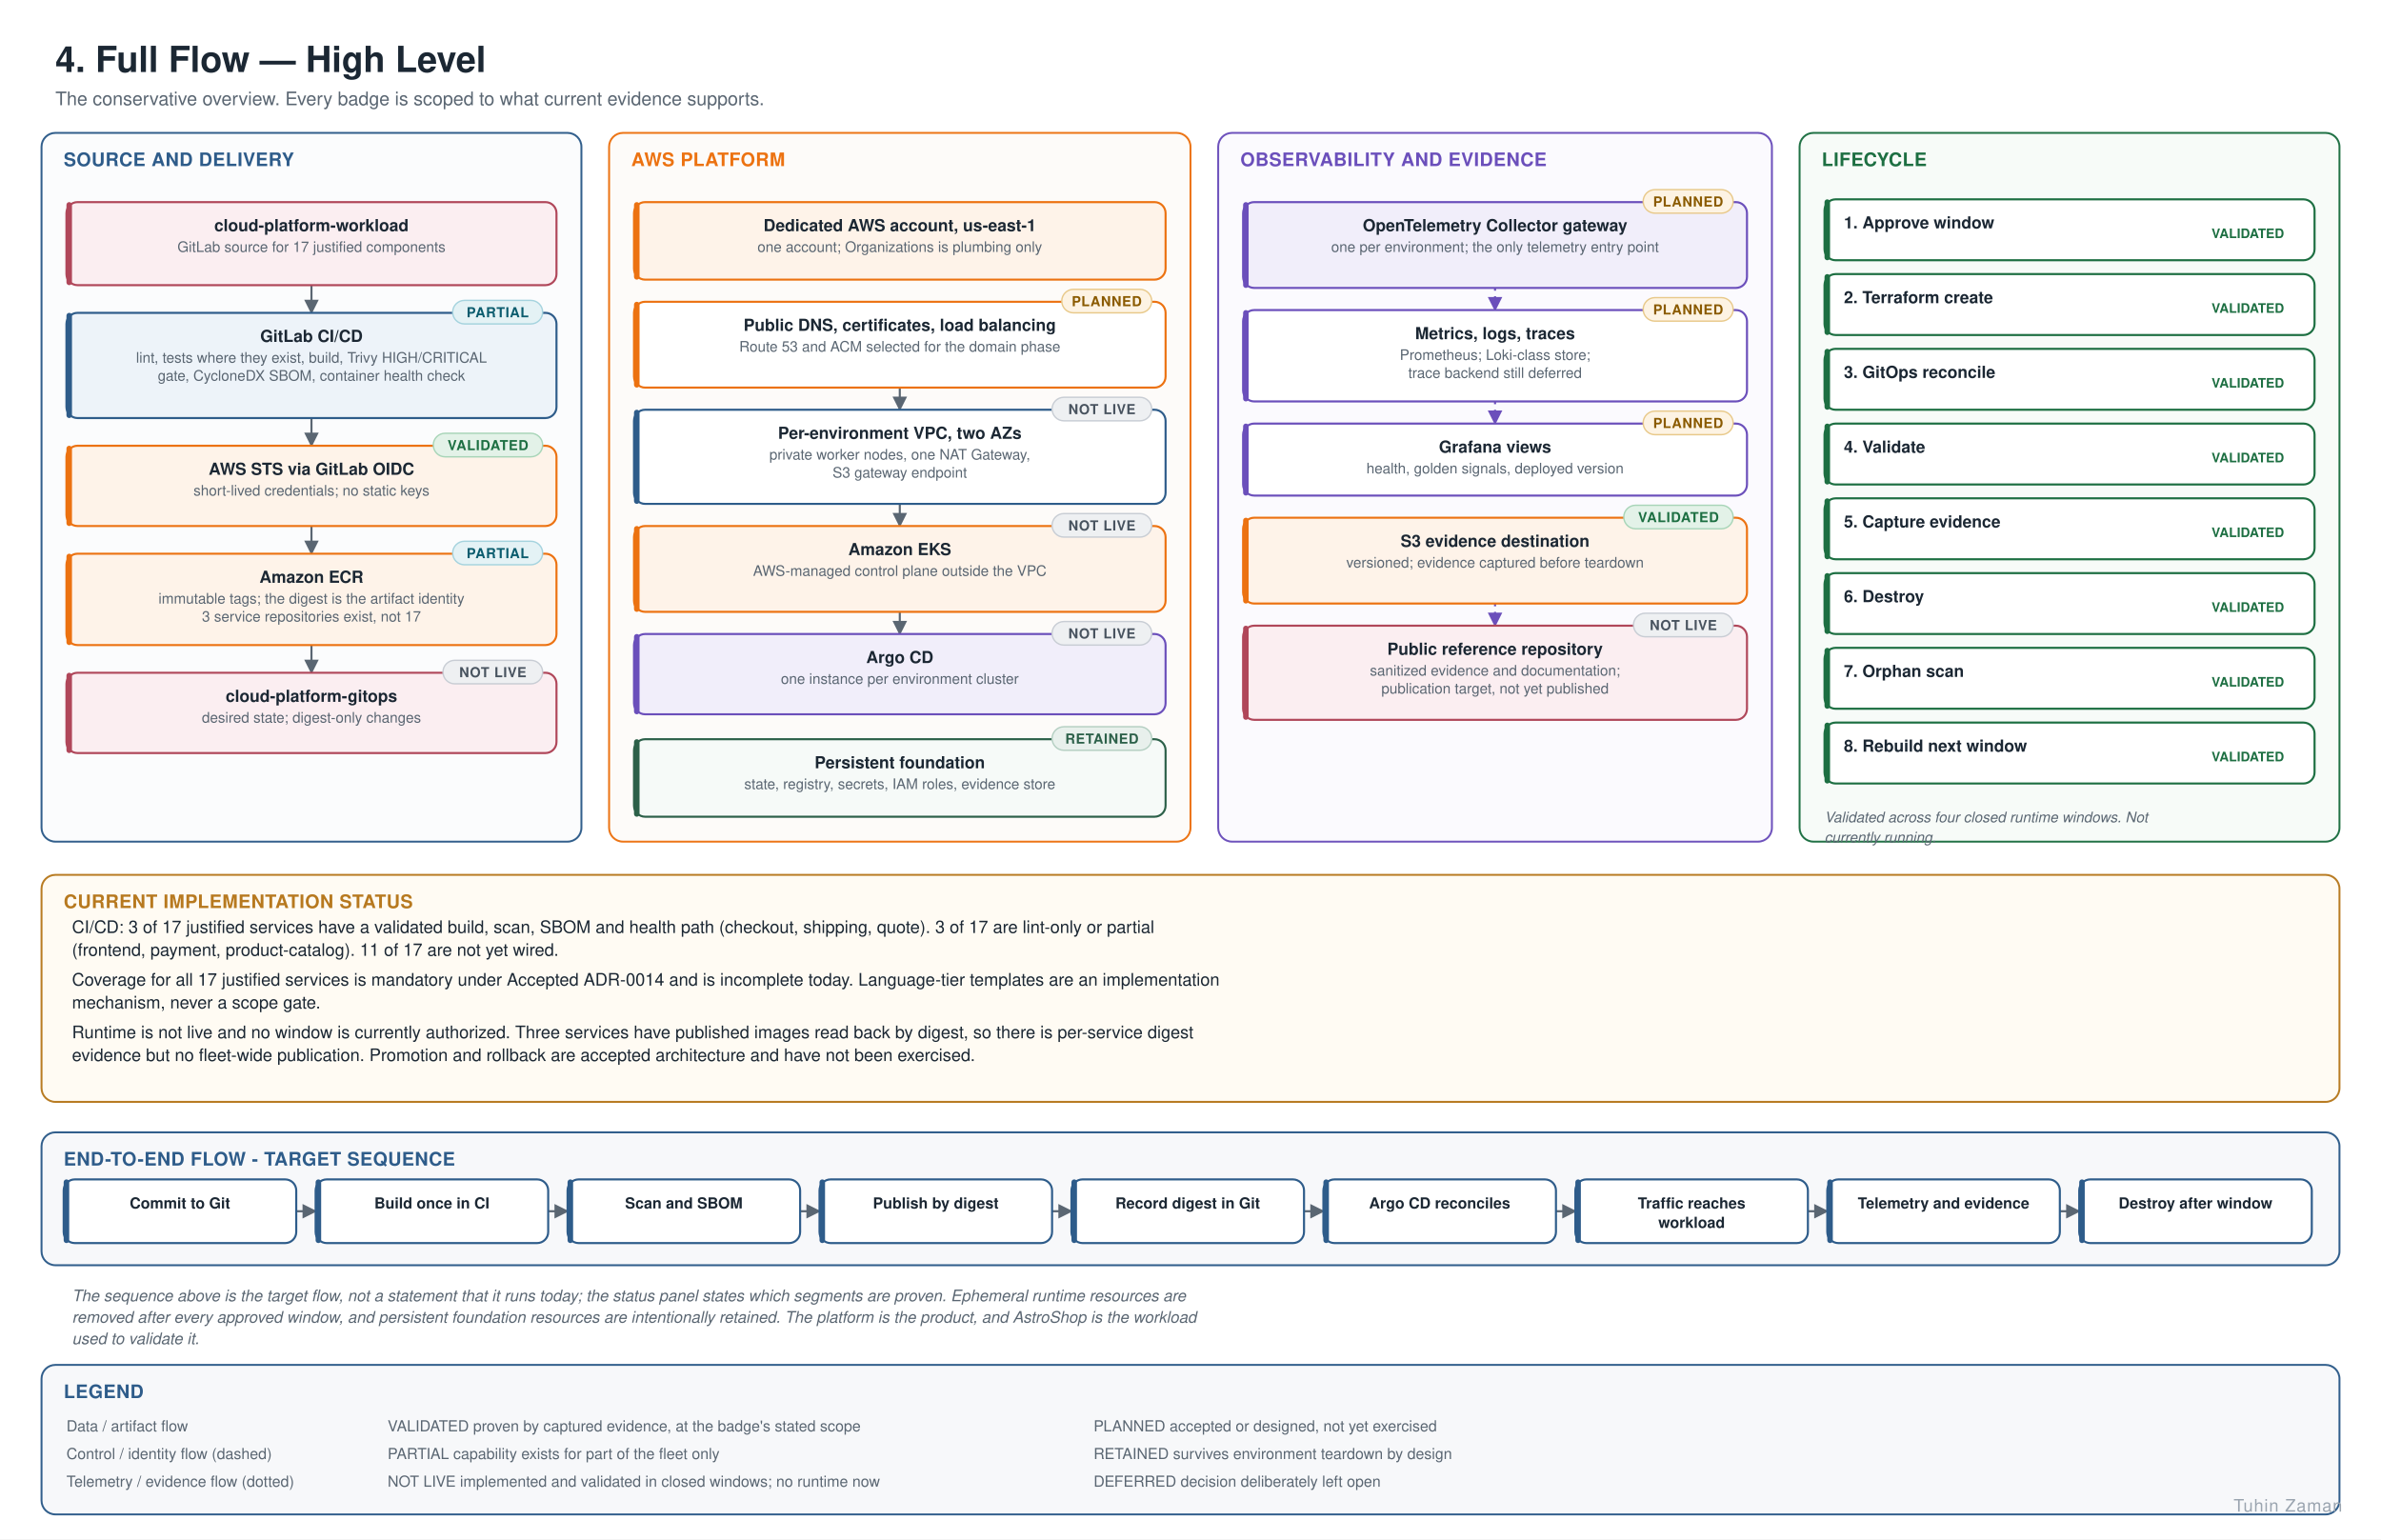
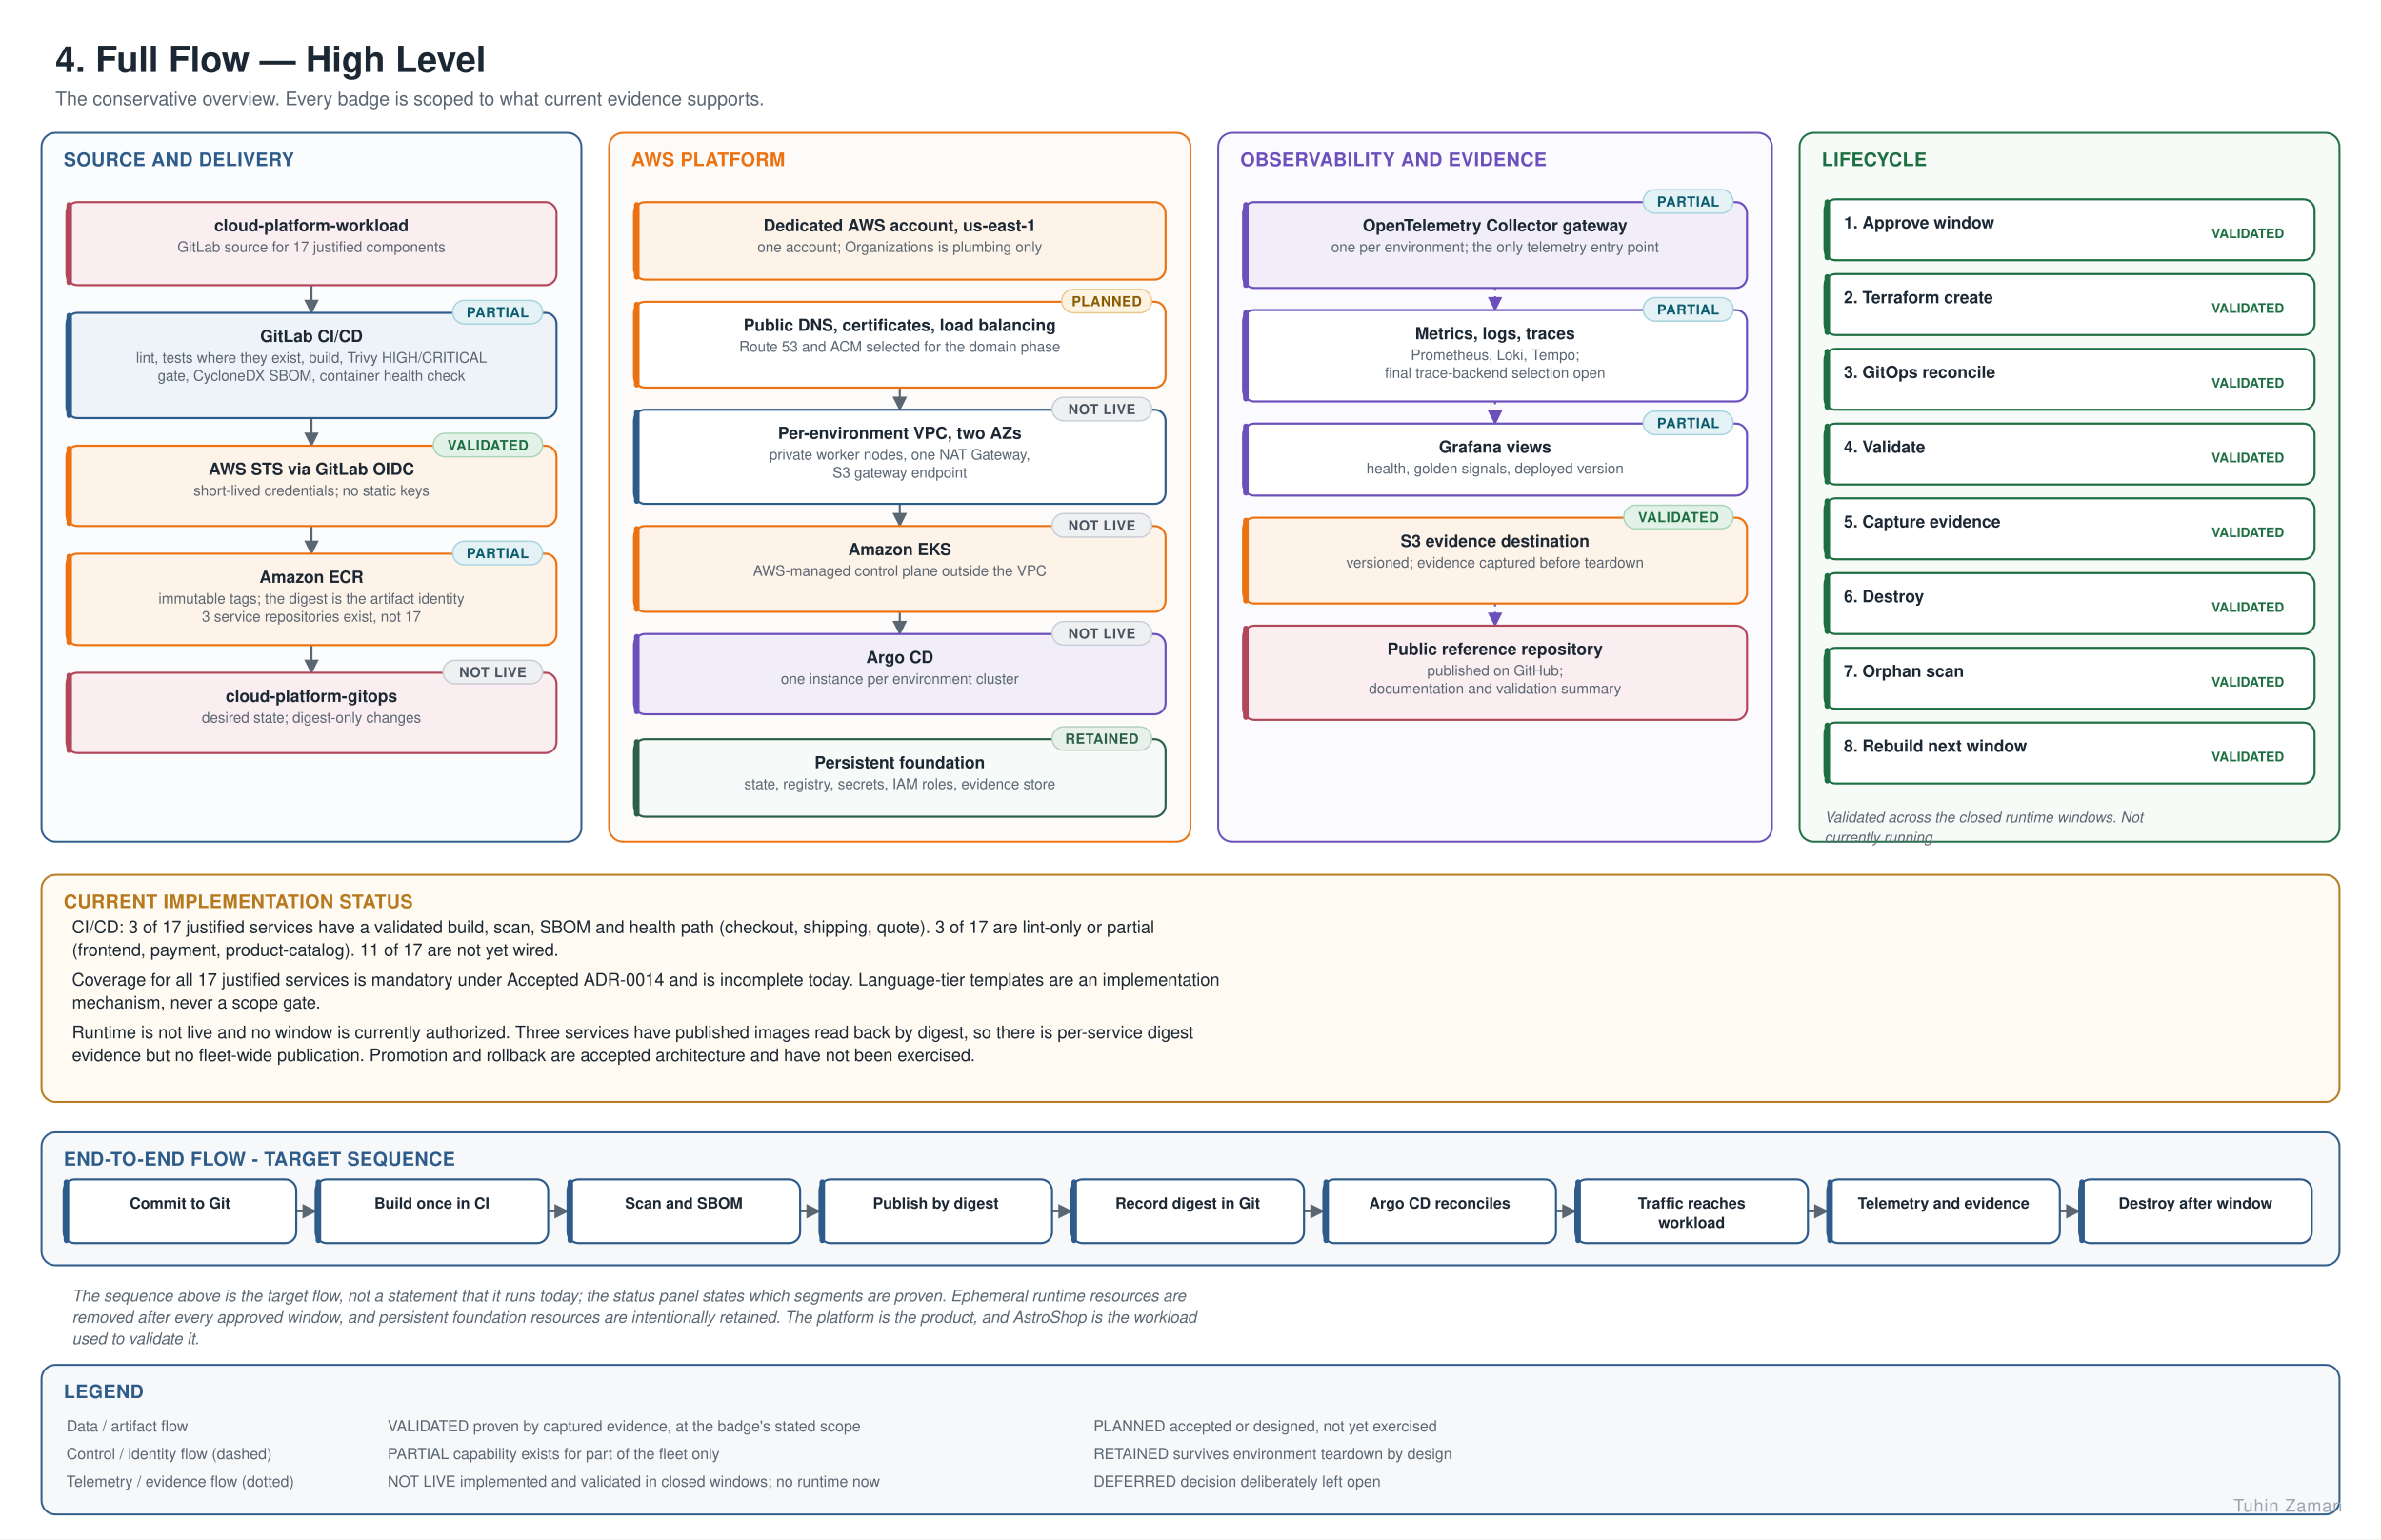
<svg xmlns="http://www.w3.org/2000/svg" width="1720" height="1112" viewBox="0 0 1720 1112" role="img" aria-label="4. Full Flow — High Level">
  <defs>
    <marker id="arw" viewBox="0 0 10 10" refX="9" refY="5" markerWidth="7" markerHeight="7" orient="auto-start-reverse">
      <path d="M 0 0 L 10 5 L 0 10 z" fill="#5A6672" />
    </marker>
    <marker id="arwl" viewBox="0 0 10 10" refX="9" refY="5" markerWidth="7" markerHeight="7" orient="auto-start-reverse">
      <path d="M 0 0 L 10 5 L 0 10 z" fill="#6B4FBB" />
    </marker>
  </defs>
  <rect width="1720" height="1112" fill="#FFFFFF" />
  <text x="40" y="52" font-family="Helvetica Neue, Helvetica, Arial, sans-serif" font-size="26" font-weight="700" fill="#1B2733">4. Full Flow — High Level</text>
  <text x="40" y="76" font-family="Helvetica Neue, Helvetica, Arial, sans-serif" font-size="13.5" fill="#5A6672">The conservative overview. Every badge is scoped to what current evidence supports.</text>
  <rect x="30" y="96" width="390" height="512" rx="10" fill="#FBFCFD" stroke="#2E5C8A" stroke-width="1.4" opacity="0.98" />
  <text x="46" y="120" font-family="Helvetica Neue, Helvetica, Arial, sans-serif" font-size="13.5" font-weight="700" fill="#2E5C8A" letter-spacing="0.3">SOURCE AND DELIVERY</text>
  <rect x="440" y="96" width="420" height="512" rx="10" fill="#FDFBF9" stroke="#EC7211" stroke-width="1.4" opacity="0.98" />
  <text x="456" y="120" font-family="Helvetica Neue, Helvetica, Arial, sans-serif" font-size="13.5" font-weight="700" fill="#EC7211" letter-spacing="0.3">AWS PLATFORM</text>
  <rect x="880" y="96" width="400" height="512" rx="10" fill="#FBFAFE" stroke="#6B4FBB" stroke-width="1.4" opacity="0.98" />
  <text x="896" y="120" font-family="Helvetica Neue, Helvetica, Arial, sans-serif" font-size="13.5" font-weight="700" fill="#6B4FBB" letter-spacing="0.3">OBSERVABILITY AND EVIDENCE</text>
  <rect x="1300" y="96" width="390" height="512" rx="10" fill="#F7FBF8" stroke="#1D6F42" stroke-width="1.4" opacity="0.98" />
  <text x="1316" y="120" font-family="Helvetica Neue, Helvetica, Arial, sans-serif" font-size="13.5" font-weight="700" fill="#1D6F42" letter-spacing="0.3">LIFECYCLE</text>
  <rect x="30" y="632" width="1660" height="164" rx="10" fill="#FFFBF3" stroke="#B7791F" stroke-width="1.4" opacity="0.98" />
  <text x="46" y="656" font-family="Helvetica Neue, Helvetica, Arial, sans-serif" font-size="13.5" font-weight="700" fill="#B7791F" letter-spacing="0.3">CURRENT IMPLEMENTATION STATUS</text>
  <rect x="30" y="818" width="1660" height="96" rx="10" fill="#F7F8FA" stroke="#2E5C8A" stroke-width="1.4" opacity="0.98" />
  <text x="46" y="842" font-family="Helvetica Neue, Helvetica, Arial, sans-serif" font-size="13.5" font-weight="700" fill="#2E5C8A" letter-spacing="0.3">END-TO-END FLOW  -  TARGET SEQUENCE</text>
  <rect x="30" y="986" width="1660" height="108" rx="10" fill="#F7F8FA" stroke="#2E5C8A" stroke-width="1.4" opacity="0.98" />
  <text x="46" y="1010" font-family="Helvetica Neue, Helvetica, Arial, sans-serif" font-size="13.5" font-weight="700" fill="#2E5C8A" letter-spacing="0.3">LEGEND</text>
  <path d="M 225.0 206.0 L 225.0 226.0" fill="none" stroke="#5A6672" stroke-width="1.5" marker-end="url(#arw)" />
  <path d="M 225.0 302.0 L 225.0 322.0" fill="none" stroke="#5A6672" stroke-width="1.5" marker-end="url(#arw)" />
  <path d="M 225.0 380.0 L 225.0 400.0" fill="none" stroke="#5A6672" stroke-width="1.5" marker-end="url(#arw)" />
  <path d="M 225.0 466.0 L 225.0 486.0" fill="none" stroke="#5A6672" stroke-width="1.5" marker-end="url(#arw)" />
  <path d="M 650.0 280.0 L 650.0 296.0" fill="none" stroke="#5A6672" stroke-width="1.5" marker-end="url(#arw)" />
  <path d="M 650.0 364.0 L 650.0 380.0" fill="none" stroke="#5A6672" stroke-width="1.5" marker-end="url(#arw)" />
  <path d="M 650.0 442.0 L 650.0 458.0" fill="none" stroke="#5A6672" stroke-width="1.5" marker-end="url(#arw)" />
  <path d="M 1080.0 208.0 L 1080.0 224.0" fill="none" stroke="#6B4FBB" stroke-width="1.5" stroke-dasharray="2 4" marker-end="url(#arwl)" />
  <path d="M 1080.0 290.0 L 1080.0 306.0" fill="none" stroke="#6B4FBB" stroke-width="1.5" stroke-dasharray="2 4" marker-end="url(#arwl)" />
  <path d="M 1080.0 436.0 L 1080.0 452.0" fill="none" stroke="#6B4FBB" stroke-width="1.5" stroke-dasharray="2 4" marker-end="url(#arwl)" />
  <path d="M 214.0 875.0 L 228.0 875.0" fill="none" stroke="#5A6672" stroke-width="1.5" marker-end="url(#arw)" />
  <path d="M 396.0 875.0 L 410.0 875.0" fill="none" stroke="#5A6672" stroke-width="1.5" marker-end="url(#arw)" />
  <path d="M 578.0 875.0 L 592.0 875.0" fill="none" stroke="#5A6672" stroke-width="1.5" marker-end="url(#arw)" />
  <path d="M 760.0 875.0 L 774.0 875.0" fill="none" stroke="#5A6672" stroke-width="1.5" marker-end="url(#arw)" />
  <path d="M 942.0 875.0 L 956.0 875.0" fill="none" stroke="#5A6672" stroke-width="1.5" marker-end="url(#arw)" />
  <path d="M 1124.0 875.0 L 1138.0 875.0" fill="none" stroke="#5A6672" stroke-width="1.5" marker-end="url(#arw)" />
  <path d="M 1306.0 875.0 L 1320.0 875.0" fill="none" stroke="#5A6672" stroke-width="1.5" marker-end="url(#arw)" />
  <path d="M 1488.0 875.0 L 1502.0 875.0" fill="none" stroke="#5A6672" stroke-width="1.5" marker-end="url(#arw)" />
  <rect x="48" y="146" width="354" height="60" rx="8" fill="#FBEEF1" stroke="#B0475A" stroke-width="1.5" />
  <rect x="48" y="146" width="4" height="60" rx="2" fill="#B0475A" />
  <text x="225.0" y="167" font-family="Helvetica Neue, Helvetica, Arial, sans-serif" font-size="12" font-weight="700" fill="#1B2733" text-anchor="middle">cloud-platform-workload</text>
  <text x="225.0" y="182" font-family="Helvetica Neue, Helvetica, Arial, sans-serif" font-size="10.5" fill="#5A6672" text-anchor="middle">GitLab source for 17 justified components</text>
  <rect x="48" y="226" width="354" height="76" rx="8" fill="#EDF3F9" stroke="#2E5C8A" stroke-width="1.5" />
  <rect x="48" y="226" width="4" height="76" rx="2" fill="#2E5C8A" />
  <text x="225.0" y="247" font-family="Helvetica Neue, Helvetica, Arial, sans-serif" font-size="12" font-weight="700" fill="#1B2733" text-anchor="middle">GitLab CI/CD</text>
  <text x="225.0" y="262" font-family="Helvetica Neue, Helvetica, Arial, sans-serif" font-size="10.5" fill="#5A6672" text-anchor="middle">lint, tests where they exist, build, Trivy HIGH/CRITICAL</text>
  <text x="225.0" y="275" font-family="Helvetica Neue, Helvetica, Arial, sans-serif" font-size="10.5" fill="#5A6672" text-anchor="middle">gate, CycloneDX SBOM, container health check</text>
  <g>
    <rect x="327.0" y="217.0" width="65.0" height="17" rx="8.5" fill="#E4F2F5" stroke="#A5D3DE" stroke-width="1" />
    <text x="359.5" y="229.2" font-family="Helvetica Neue, Helvetica, Arial, sans-serif" font-size="10" font-weight="700" fill="#0B5C6E" text-anchor="middle" letter-spacing="0.4">PARTIAL</text>
  </g>
  <rect x="48" y="322" width="354" height="58" rx="8" fill="#FEF3E9" stroke="#EC7211" stroke-width="1.5" />
  <rect x="48" y="322" width="4" height="58" rx="2" fill="#EC7211" />
  <text x="225.0" y="343" font-family="Helvetica Neue, Helvetica, Arial, sans-serif" font-size="12" font-weight="700" fill="#1B2733" text-anchor="middle">AWS STS via GitLab OIDC</text>
  <text x="225.0" y="358" font-family="Helvetica Neue, Helvetica, Arial, sans-serif" font-size="10.5" fill="#5A6672" text-anchor="middle">short-lived credentials; no static keys</text>
  <g>
    <rect x="313.0" y="313.0" width="79.0" height="17" rx="8.5" fill="#E3F2E8" stroke="#A8D5B8" stroke-width="1" />
    <text x="352.5" y="325.2" font-family="Helvetica Neue, Helvetica, Arial, sans-serif" font-size="10" font-weight="700" fill="#1D6F42" text-anchor="middle" letter-spacing="0.4">VALIDATED</text>
  </g>
  <rect x="48" y="400" width="354" height="66" rx="8" fill="#FEF3E9" stroke="#EC7211" stroke-width="1.5" />
  <rect x="48" y="400" width="4" height="66" rx="2" fill="#EC7211" />
  <text x="225.0" y="421" font-family="Helvetica Neue, Helvetica, Arial, sans-serif" font-size="12" font-weight="700" fill="#1B2733" text-anchor="middle">Amazon ECR</text>
  <text x="225.0" y="436" font-family="Helvetica Neue, Helvetica, Arial, sans-serif" font-size="10.5" fill="#5A6672" text-anchor="middle">immutable tags; the digest is the artifact identity</text>
  <text x="225.0" y="449" font-family="Helvetica Neue, Helvetica, Arial, sans-serif" font-size="10.5" fill="#5A6672" text-anchor="middle">3 service repositories exist, not 17</text>
  <g>
    <rect x="327.0" y="391.0" width="65.0" height="17" rx="8.5" fill="#E4F2F5" stroke="#A5D3DE" stroke-width="1" />
    <text x="359.5" y="403.2" font-family="Helvetica Neue, Helvetica, Arial, sans-serif" font-size="10" font-weight="700" fill="#0B5C6E" text-anchor="middle" letter-spacing="0.4">PARTIAL</text>
  </g>
  <rect x="48" y="486" width="354" height="58" rx="8" fill="#FBEEF1" stroke="#B0475A" stroke-width="1.5" />
  <rect x="48" y="486" width="4" height="58" rx="2" fill="#B0475A" />
  <text x="225.0" y="507" font-family="Helvetica Neue, Helvetica, Arial, sans-serif" font-size="12" font-weight="700" fill="#1B2733" text-anchor="middle">cloud-platform-gitops</text>
  <text x="225.0" y="522" font-family="Helvetica Neue, Helvetica, Arial, sans-serif" font-size="10.5" fill="#5A6672" text-anchor="middle">desired state; digest-only changes</text>
  <g>
    <rect x="320.0" y="477.0" width="72.0" height="17" rx="8.5" fill="#EEF0F2" stroke="#C8CDD4" stroke-width="1" />
    <text x="356.0" y="489.2" font-family="Helvetica Neue, Helvetica, Arial, sans-serif" font-size="10" font-weight="700" fill="#48535F" text-anchor="middle" letter-spacing="0.4">NOT LIVE</text>
  </g>
  <rect x="458" y="146" width="384" height="56" rx="8" fill="#FEF3E9" stroke="#EC7211" stroke-width="1.5" />
  <rect x="458" y="146" width="4" height="56" rx="2" fill="#EC7211" />
  <text x="650.0" y="167" font-family="Helvetica Neue, Helvetica, Arial, sans-serif" font-size="12" font-weight="700" fill="#1B2733" text-anchor="middle">Dedicated AWS account, us-east-1</text>
  <text x="650.0" y="182" font-family="Helvetica Neue, Helvetica, Arial, sans-serif" font-size="10.5" fill="#5A6672" text-anchor="middle">one account; Organizations is plumbing only</text>
  <rect x="458" y="218" width="384" height="62" rx="8" fill="#FFFFFF" stroke="#EC7211" stroke-width="1.5" />
  <rect x="458" y="218" width="4" height="62" rx="2" fill="#EC7211" />
  <text x="650.0" y="239" font-family="Helvetica Neue, Helvetica, Arial, sans-serif" font-size="12" font-weight="700" fill="#1B2733" text-anchor="middle">Public DNS, certificates, load balancing</text>
  <text x="650.0" y="254" font-family="Helvetica Neue, Helvetica, Arial, sans-serif" font-size="10.5" fill="#5A6672" text-anchor="middle">Route 53 and ACM selected for the domain phase</text>
  <g>
    <rect x="767.0" y="209.0" width="65.0" height="17" rx="8.5" fill="#FDF3E3" stroke="#E8C98A" stroke-width="1" />
    <text x="799.5" y="221.2" font-family="Helvetica Neue, Helvetica, Arial, sans-serif" font-size="10" font-weight="700" fill="#8A5A00" text-anchor="middle" letter-spacing="0.4">PLANNED</text>
  </g>
  <rect x="458" y="296" width="384" height="68" rx="8" fill="#FFFFFF" stroke="#2E5C8A" stroke-width="1.5" />
  <rect x="458" y="296" width="4" height="68" rx="2" fill="#2E5C8A" />
  <text x="650.0" y="317" font-family="Helvetica Neue, Helvetica, Arial, sans-serif" font-size="12" font-weight="700" fill="#1B2733" text-anchor="middle">Per-environment VPC, two AZs</text>
  <text x="650.0" y="332" font-family="Helvetica Neue, Helvetica, Arial, sans-serif" font-size="10.5" fill="#5A6672" text-anchor="middle">private worker nodes, one NAT Gateway,</text>
  <text x="650.0" y="345" font-family="Helvetica Neue, Helvetica, Arial, sans-serif" font-size="10.5" fill="#5A6672" text-anchor="middle">S3 gateway endpoint</text>
  <g>
    <rect x="760.0" y="287.0" width="72.0" height="17" rx="8.5" fill="#EEF0F2" stroke="#C8CDD4" stroke-width="1" />
    <text x="796.0" y="299.2" font-family="Helvetica Neue, Helvetica, Arial, sans-serif" font-size="10" font-weight="700" fill="#48535F" text-anchor="middle" letter-spacing="0.4">NOT LIVE</text>
  </g>
  <rect x="458" y="380" width="384" height="62" rx="8" fill="#FEF3E9" stroke="#EC7211" stroke-width="1.5" />
  <rect x="458" y="380" width="4" height="62" rx="2" fill="#EC7211" />
  <text x="650.0" y="401" font-family="Helvetica Neue, Helvetica, Arial, sans-serif" font-size="12" font-weight="700" fill="#1B2733" text-anchor="middle">Amazon EKS</text>
  <text x="650.0" y="416" font-family="Helvetica Neue, Helvetica, Arial, sans-serif" font-size="10.5" fill="#5A6672" text-anchor="middle">AWS-managed control plane outside the VPC</text>
  <g>
    <rect x="760.0" y="371.0" width="72.0" height="17" rx="8.5" fill="#EEF0F2" stroke="#C8CDD4" stroke-width="1" />
    <text x="796.0" y="383.2" font-family="Helvetica Neue, Helvetica, Arial, sans-serif" font-size="10" font-weight="700" fill="#48535F" text-anchor="middle" letter-spacing="0.4">NOT LIVE</text>
  </g>
  <rect x="458" y="458" width="384" height="58" rx="8" fill="#F1EEFA" stroke="#6B4FBB" stroke-width="1.5" />
  <rect x="458" y="458" width="4" height="58" rx="2" fill="#6B4FBB" />
  <text x="650.0" y="479" font-family="Helvetica Neue, Helvetica, Arial, sans-serif" font-size="12" font-weight="700" fill="#1B2733" text-anchor="middle">Argo CD</text>
  <text x="650.0" y="494" font-family="Helvetica Neue, Helvetica, Arial, sans-serif" font-size="10.5" fill="#5A6672" text-anchor="middle">one instance per environment cluster</text>
  <g>
    <rect x="760.0" y="449.0" width="72.0" height="17" rx="8.5" fill="#EEF0F2" stroke="#C8CDD4" stroke-width="1" />
    <text x="796.0" y="461.2" font-family="Helvetica Neue, Helvetica, Arial, sans-serif" font-size="10" font-weight="700" fill="#48535F" text-anchor="middle" letter-spacing="0.4">NOT LIVE</text>
  </g>
  <rect x="458" y="534" width="384" height="56" rx="8" fill="#F6FAF8" stroke="#2C6049" stroke-width="1.5" />
  <rect x="458" y="534" width="4" height="56" rx="2" fill="#2C6049" />
  <text x="650.0" y="555" font-family="Helvetica Neue, Helvetica, Arial, sans-serif" font-size="12" font-weight="700" fill="#1B2733" text-anchor="middle">Persistent foundation</text>
  <text x="650.0" y="570" font-family="Helvetica Neue, Helvetica, Arial, sans-serif" font-size="10.5" fill="#5A6672" text-anchor="middle">state, registry, secrets, IAM roles, evidence store</text>
  <g>
    <rect x="760.0" y="525.0" width="72.0" height="17" rx="8.5" fill="#E8F0EC" stroke="#B4CFC2" stroke-width="1" />
    <text x="796.0" y="537.2" font-family="Helvetica Neue, Helvetica, Arial, sans-serif" font-size="10" font-weight="700" fill="#2C6049" text-anchor="middle" letter-spacing="0.4">RETAINED</text>
  </g>
  <rect x="898" y="146" width="364" height="62" rx="8" fill="#F1EEFA" stroke="#6B4FBB" stroke-width="1.5" />
  <rect x="898" y="146" width="4" height="62" rx="2" fill="#6B4FBB" />
  <text x="1080.0" y="167" font-family="Helvetica Neue, Helvetica, Arial, sans-serif" font-size="12" font-weight="700" fill="#1B2733" text-anchor="middle">OpenTelemetry Collector gateway</text>
  <text x="1080.0" y="182" font-family="Helvetica Neue, Helvetica, Arial, sans-serif" font-size="10.5" fill="#5A6672" text-anchor="middle">one per environment; the only telemetry entry point</text>
  <g>
-     <rect x="1187.0" y="137.0" width="65.0" height="17" rx="8.5" fill="#FDF3E3" stroke="#E8C98A" stroke-width="1" />
-     <text x="1219.5" y="149.2" font-family="Helvetica Neue, Helvetica, Arial, sans-serif" font-size="10" font-weight="700" fill="#8A5A00" text-anchor="middle" letter-spacing="0.4">PLANNED</text>
+     <rect x="1187.0" y="137.0" width="65.0" height="17" rx="8.5" fill="#E4F2F5" stroke="#A5D3DE" stroke-width="1" />
+     <text x="1219.5" y="149.2" font-family="Helvetica Neue, Helvetica, Arial, sans-serif" font-size="10" font-weight="700" fill="#0B5C6E" text-anchor="middle" letter-spacing="0.4">PARTIAL</text>
  </g>
  <rect x="898" y="224" width="364" height="66" rx="8" fill="#FFFFFF" stroke="#6B4FBB" stroke-width="1.5" />
  <rect x="898" y="224" width="4" height="66" rx="2" fill="#6B4FBB" />
  <text x="1080.0" y="245" font-family="Helvetica Neue, Helvetica, Arial, sans-serif" font-size="12" font-weight="700" fill="#1B2733" text-anchor="middle">Metrics, logs, traces</text>
-   <text x="1080.0" y="260" font-family="Helvetica Neue, Helvetica, Arial, sans-serif" font-size="10.5" fill="#5A6672" text-anchor="middle">Prometheus; Loki-class store;</text>
-   <text x="1080.0" y="273" font-family="Helvetica Neue, Helvetica, Arial, sans-serif" font-size="10.5" fill="#5A6672" text-anchor="middle">trace backend still deferred</text>
-   <g>
-     <rect x="1187.0" y="215.0" width="65.0" height="17" rx="8.5" fill="#FDF3E3" stroke="#E8C98A" stroke-width="1" />
-     <text x="1219.5" y="227.2" font-family="Helvetica Neue, Helvetica, Arial, sans-serif" font-size="10" font-weight="700" fill="#8A5A00" text-anchor="middle" letter-spacing="0.4">PLANNED</text>
+   <text x="1080.0" y="260" font-family="Helvetica Neue, Helvetica, Arial, sans-serif" font-size="10.5" fill="#5A6672" text-anchor="middle">Prometheus, Loki, Tempo;</text>
+   <text x="1080.0" y="273" font-family="Helvetica Neue, Helvetica, Arial, sans-serif" font-size="10.5" fill="#5A6672" text-anchor="middle">final trace-backend selection open</text>
+   <g>
+     <rect x="1187.0" y="215.0" width="65.0" height="17" rx="8.5" fill="#E4F2F5" stroke="#A5D3DE" stroke-width="1" />
+     <text x="1219.5" y="227.2" font-family="Helvetica Neue, Helvetica, Arial, sans-serif" font-size="10" font-weight="700" fill="#0B5C6E" text-anchor="middle" letter-spacing="0.4">PARTIAL</text>
  </g>
  <rect x="898" y="306" width="364" height="52" rx="8" fill="#FFFFFF" stroke="#6B4FBB" stroke-width="1.5" />
  <rect x="898" y="306" width="4" height="52" rx="2" fill="#6B4FBB" />
  <text x="1080.0" y="327" font-family="Helvetica Neue, Helvetica, Arial, sans-serif" font-size="12" font-weight="700" fill="#1B2733" text-anchor="middle">Grafana views</text>
  <text x="1080.0" y="342" font-family="Helvetica Neue, Helvetica, Arial, sans-serif" font-size="10.5" fill="#5A6672" text-anchor="middle">health, golden signals, deployed version</text>
  <g>
-     <rect x="1187.0" y="297.0" width="65.0" height="17" rx="8.5" fill="#FDF3E3" stroke="#E8C98A" stroke-width="1" />
-     <text x="1219.5" y="309.2" font-family="Helvetica Neue, Helvetica, Arial, sans-serif" font-size="10" font-weight="700" fill="#8A5A00" text-anchor="middle" letter-spacing="0.4">PLANNED</text>
+     <rect x="1187.0" y="297.0" width="65.0" height="17" rx="8.5" fill="#E4F2F5" stroke="#A5D3DE" stroke-width="1" />
+     <text x="1219.5" y="309.2" font-family="Helvetica Neue, Helvetica, Arial, sans-serif" font-size="10" font-weight="700" fill="#0B5C6E" text-anchor="middle" letter-spacing="0.4">PARTIAL</text>
  </g>
  <rect x="898" y="374" width="364" height="62" rx="8" fill="#FEF3E9" stroke="#EC7211" stroke-width="1.5" />
  <rect x="898" y="374" width="4" height="62" rx="2" fill="#EC7211" />
  <text x="1080.0" y="395" font-family="Helvetica Neue, Helvetica, Arial, sans-serif" font-size="12" font-weight="700" fill="#1B2733" text-anchor="middle">S3 evidence destination</text>
  <text x="1080.0" y="410" font-family="Helvetica Neue, Helvetica, Arial, sans-serif" font-size="10.5" fill="#5A6672" text-anchor="middle">versioned; evidence captured before teardown</text>
  <g>
    <rect x="1173.0" y="365.0" width="79.0" height="17" rx="8.5" fill="#E3F2E8" stroke="#A8D5B8" stroke-width="1" />
    <text x="1212.5" y="377.2" font-family="Helvetica Neue, Helvetica, Arial, sans-serif" font-size="10" font-weight="700" fill="#1D6F42" text-anchor="middle" letter-spacing="0.4">VALIDATED</text>
  </g>
  <rect x="898" y="452" width="364" height="68" rx="8" fill="#FBEEF1" stroke="#B0475A" stroke-width="1.5" />
  <rect x="898" y="452" width="4" height="68" rx="2" fill="#B0475A" />
  <text x="1080.0" y="473" font-family="Helvetica Neue, Helvetica, Arial, sans-serif" font-size="12" font-weight="700" fill="#1B2733" text-anchor="middle">Public reference repository</text>
-   <text x="1080.0" y="488" font-family="Helvetica Neue, Helvetica, Arial, sans-serif" font-size="10.5" fill="#5A6672" text-anchor="middle">sanitized evidence and documentation;</text>
-   <text x="1080.0" y="501" font-family="Helvetica Neue, Helvetica, Arial, sans-serif" font-size="10.5" fill="#5A6672" text-anchor="middle">publication target, not yet published</text>
-   <g>
-     <rect x="1180.0" y="443.0" width="72.0" height="17" rx="8.5" fill="#EEF0F2" stroke="#C8CDD4" stroke-width="1" />
-     <text x="1216.0" y="455.2" font-family="Helvetica Neue, Helvetica, Arial, sans-serif" font-size="10" font-weight="700" fill="#48535F" text-anchor="middle" letter-spacing="0.4">NOT LIVE</text>
-   </g>
+   <text x="1080.0" y="488" font-family="Helvetica Neue, Helvetica, Arial, sans-serif" font-size="10.5" fill="#5A6672" text-anchor="middle">published on GitHub;</text>
+   <text x="1080.0" y="501" font-family="Helvetica Neue, Helvetica, Arial, sans-serif" font-size="10.5" fill="#5A6672" text-anchor="middle">documentation and validation summary</text>
  <rect x="1318" y="144" width="354" height="44" rx="8" fill="#FFFFFF" stroke="#1D6F42" stroke-width="1.5" />
  <rect x="1318" y="144" width="4" height="44" rx="2" fill="#1D6F42" />
  <text x="1332.0" y="165" font-family="Helvetica Neue, Helvetica, Arial, sans-serif" font-size="12" font-weight="700" fill="#1B2733" text-anchor="start">1. Approve window</text>
  <rect x="1318" y="198" width="354" height="44" rx="8" fill="#FFFFFF" stroke="#1D6F42" stroke-width="1.5" />
  <rect x="1318" y="198" width="4" height="44" rx="2" fill="#1D6F42" />
  <text x="1332.0" y="219" font-family="Helvetica Neue, Helvetica, Arial, sans-serif" font-size="12" font-weight="700" fill="#1B2733" text-anchor="start">2. Terraform create</text>
  <rect x="1318" y="252" width="354" height="44" rx="8" fill="#FFFFFF" stroke="#1D6F42" stroke-width="1.5" />
  <rect x="1318" y="252" width="4" height="44" rx="2" fill="#1D6F42" />
  <text x="1332.0" y="273" font-family="Helvetica Neue, Helvetica, Arial, sans-serif" font-size="12" font-weight="700" fill="#1B2733" text-anchor="start">3. GitOps reconcile</text>
  <rect x="1318" y="306" width="354" height="44" rx="8" fill="#FFFFFF" stroke="#1D6F42" stroke-width="1.5" />
  <rect x="1318" y="306" width="4" height="44" rx="2" fill="#1D6F42" />
  <text x="1332.0" y="327" font-family="Helvetica Neue, Helvetica, Arial, sans-serif" font-size="12" font-weight="700" fill="#1B2733" text-anchor="start">4. Validate</text>
  <rect x="1318" y="360" width="354" height="44" rx="8" fill="#FFFFFF" stroke="#1D6F42" stroke-width="1.5" />
  <rect x="1318" y="360" width="4" height="44" rx="2" fill="#1D6F42" />
  <text x="1332.0" y="381" font-family="Helvetica Neue, Helvetica, Arial, sans-serif" font-size="12" font-weight="700" fill="#1B2733" text-anchor="start">5. Capture evidence</text>
  <rect x="1318" y="414" width="354" height="44" rx="8" fill="#FFFFFF" stroke="#1D6F42" stroke-width="1.5" />
  <rect x="1318" y="414" width="4" height="44" rx="2" fill="#1D6F42" />
  <text x="1332.0" y="435" font-family="Helvetica Neue, Helvetica, Arial, sans-serif" font-size="12" font-weight="700" fill="#1B2733" text-anchor="start">6. Destroy</text>
  <rect x="1318" y="468" width="354" height="44" rx="8" fill="#FFFFFF" stroke="#1D6F42" stroke-width="1.5" />
  <rect x="1318" y="468" width="4" height="44" rx="2" fill="#1D6F42" />
  <text x="1332.0" y="489" font-family="Helvetica Neue, Helvetica, Arial, sans-serif" font-size="12" font-weight="700" fill="#1B2733" text-anchor="start">7. Orphan scan</text>
  <rect x="1318" y="522" width="354" height="44" rx="8" fill="#FFFFFF" stroke="#1D6F42" stroke-width="1.5" />
  <rect x="1318" y="522" width="4" height="44" rx="2" fill="#1D6F42" />
  <text x="1332.0" y="543" font-family="Helvetica Neue, Helvetica, Arial, sans-serif" font-size="12" font-weight="700" fill="#1B2733" text-anchor="start">8. Rebuild next window</text>
  <rect x="46" y="852" width="168" height="46" rx="8" fill="#FFFFFF" stroke="#2E5C8A" stroke-width="1.5" />
  <rect x="46" y="852" width="4" height="46" rx="2" fill="#2E5C8A" />
  <text x="130.0" y="873" font-family="Helvetica Neue, Helvetica, Arial, sans-serif" font-size="11" font-weight="700" fill="#1B2733" text-anchor="middle">Commit to Git</text>
  <rect x="228" y="852" width="168" height="46" rx="8" fill="#FFFFFF" stroke="#2E5C8A" stroke-width="1.5" />
  <rect x="228" y="852" width="4" height="46" rx="2" fill="#2E5C8A" />
  <text x="312.0" y="873" font-family="Helvetica Neue, Helvetica, Arial, sans-serif" font-size="11" font-weight="700" fill="#1B2733" text-anchor="middle">Build once in CI</text>
  <rect x="410" y="852" width="168" height="46" rx="8" fill="#FFFFFF" stroke="#2E5C8A" stroke-width="1.5" />
  <rect x="410" y="852" width="4" height="46" rx="2" fill="#2E5C8A" />
  <text x="494.0" y="873" font-family="Helvetica Neue, Helvetica, Arial, sans-serif" font-size="11" font-weight="700" fill="#1B2733" text-anchor="middle">Scan and SBOM</text>
  <rect x="592" y="852" width="168" height="46" rx="8" fill="#FFFFFF" stroke="#2E5C8A" stroke-width="1.5" />
  <rect x="592" y="852" width="4" height="46" rx="2" fill="#2E5C8A" />
  <text x="676.0" y="873" font-family="Helvetica Neue, Helvetica, Arial, sans-serif" font-size="11" font-weight="700" fill="#1B2733" text-anchor="middle">Publish by digest</text>
  <rect x="774" y="852" width="168" height="46" rx="8" fill="#FFFFFF" stroke="#2E5C8A" stroke-width="1.5" />
  <rect x="774" y="852" width="4" height="46" rx="2" fill="#2E5C8A" />
  <text x="858.0" y="873" font-family="Helvetica Neue, Helvetica, Arial, sans-serif" font-size="11" font-weight="700" fill="#1B2733" text-anchor="middle">Record digest in Git</text>
  <rect x="956" y="852" width="168" height="46" rx="8" fill="#FFFFFF" stroke="#2E5C8A" stroke-width="1.5" />
  <rect x="956" y="852" width="4" height="46" rx="2" fill="#2E5C8A" />
  <text x="1040.0" y="873" font-family="Helvetica Neue, Helvetica, Arial, sans-serif" font-size="11" font-weight="700" fill="#1B2733" text-anchor="middle">Argo CD reconciles</text>
  <rect x="1138" y="852" width="168" height="46" rx="8" fill="#FFFFFF" stroke="#2E5C8A" stroke-width="1.5" />
  <rect x="1138" y="852" width="4" height="46" rx="2" fill="#2E5C8A" />
  <text x="1222.0" y="873" font-family="Helvetica Neue, Helvetica, Arial, sans-serif" font-size="11" font-weight="700" fill="#1B2733" text-anchor="middle">Traffic reaches</text>
  <text x="1222.0" y="887" font-family="Helvetica Neue, Helvetica, Arial, sans-serif" font-size="11" font-weight="700" fill="#1B2733" text-anchor="middle">workload</text>
  <rect x="1320" y="852" width="168" height="46" rx="8" fill="#FFFFFF" stroke="#2E5C8A" stroke-width="1.5" />
  <rect x="1320" y="852" width="4" height="46" rx="2" fill="#2E5C8A" />
  <text x="1404.0" y="873" font-family="Helvetica Neue, Helvetica, Arial, sans-serif" font-size="11" font-weight="700" fill="#1B2733" text-anchor="middle">Telemetry and evidence</text>
  <rect x="1502" y="852" width="168" height="46" rx="8" fill="#FFFFFF" stroke="#2E5C8A" stroke-width="1.5" />
  <rect x="1502" y="852" width="4" height="46" rx="2" fill="#2E5C8A" />
  <text x="1586.0" y="873" font-family="Helvetica Neue, Helvetica, Arial, sans-serif" font-size="11" font-weight="700" fill="#1B2733" text-anchor="middle">Destroy after window</text>
  <text x="1650" y="172" font-family="Helvetica Neue, Helvetica, Arial, sans-serif" font-size="9.5" font-weight="700" fill="#1D6F42" text-anchor="end">VALIDATED</text>
  <text x="1650" y="226" font-family="Helvetica Neue, Helvetica, Arial, sans-serif" font-size="9.5" font-weight="700" fill="#1D6F42" text-anchor="end">VALIDATED</text>
  <text x="1650" y="280" font-family="Helvetica Neue, Helvetica, Arial, sans-serif" font-size="9.5" font-weight="700" fill="#1D6F42" text-anchor="end">VALIDATED</text>
  <text x="1650" y="334" font-family="Helvetica Neue, Helvetica, Arial, sans-serif" font-size="9.5" font-weight="700" fill="#1D6F42" text-anchor="end">VALIDATED</text>
  <text x="1650" y="388" font-family="Helvetica Neue, Helvetica, Arial, sans-serif" font-size="9.5" font-weight="700" fill="#1D6F42" text-anchor="end">VALIDATED</text>
  <text x="1650" y="442" font-family="Helvetica Neue, Helvetica, Arial, sans-serif" font-size="9.5" font-weight="700" fill="#1D6F42" text-anchor="end">VALIDATED</text>
  <text x="1650" y="496" font-family="Helvetica Neue, Helvetica, Arial, sans-serif" font-size="9.5" font-weight="700" fill="#1D6F42" text-anchor="end">VALIDATED</text>
  <text x="1650" y="550" font-family="Helvetica Neue, Helvetica, Arial, sans-serif" font-size="9.5" font-weight="700" fill="#1D6F42" text-anchor="end">VALIDATED</text>
-   <text x="1318" y="594" font-family="Helvetica Neue, Helvetica, Arial, sans-serif" font-size="10.5" font-weight="400" fill="#5A6672" text-anchor="start" font-style="italic">Validated across four closed runtime windows. Not</text>
+   <text x="1318" y="594" font-family="Helvetica Neue, Helvetica, Arial, sans-serif" font-size="10.5" font-weight="400" fill="#5A6672" text-anchor="start" font-style="italic">Validated across the closed runtime windows. Not</text>
  <text x="1318" y="608.5" font-family="Helvetica Neue, Helvetica, Arial, sans-serif" font-size="10.5" font-weight="400" fill="#5A6672" text-anchor="start" font-style="italic">currently running.</text>
  <text x="52" y="674" font-family="Helvetica Neue, Helvetica, Arial, sans-serif" font-size="12.5" font-weight="400" fill="#1B2733" text-anchor="start">CI/CD: 3 of 17 justified services have a validated build, scan, SBOM and health path (checkout, shipping, quote). 3 of 17 are lint-only or partial</text>
  <text x="52" y="690.5" font-family="Helvetica Neue, Helvetica, Arial, sans-serif" font-size="12.5" font-weight="400" fill="#1B2733" text-anchor="start">(frontend, payment, product-catalog). 11 of 17 are not yet wired.</text>
  <text x="52" y="712" font-family="Helvetica Neue, Helvetica, Arial, sans-serif" font-size="12.5" font-weight="400" fill="#1B2733" text-anchor="start">Coverage for all 17 justified services is mandatory under Accepted ADR-0014 and is incomplete today. Language-tier templates are an implementation</text>
  <text x="52" y="728.5" font-family="Helvetica Neue, Helvetica, Arial, sans-serif" font-size="12.5" font-weight="400" fill="#1B2733" text-anchor="start">mechanism, never a scope gate.</text>
  <text x="52" y="750" font-family="Helvetica Neue, Helvetica, Arial, sans-serif" font-size="12.5" font-weight="400" fill="#1B2733" text-anchor="start">Runtime is not live and no window is currently authorized. Three services have published images read back by digest, so there is per-service digest</text>
  <text x="52" y="766.5" font-family="Helvetica Neue, Helvetica, Arial, sans-serif" font-size="12.5" font-weight="400" fill="#1B2733" text-anchor="start">evidence but no fleet-wide publication. Promotion and rollback are accepted architecture and have not been exercised.</text>
  <text x="52" y="940" font-family="Helvetica Neue, Helvetica, Arial, sans-serif" font-size="11.5" font-weight="400" fill="#5A6672" text-anchor="start" font-style="italic">The sequence above is the target flow, not a statement that it runs today; the status panel states which segments are proven. Ephemeral runtime resources are</text>
  <text x="52" y="955.5" font-family="Helvetica Neue, Helvetica, Arial, sans-serif" font-size="11.5" font-weight="400" fill="#5A6672" text-anchor="start" font-style="italic">removed after every approved window, and persistent foundation resources are intentionally retained. The platform is the product, and AstroShop is the workload</text>
  <text x="52" y="971.0" font-family="Helvetica Neue, Helvetica, Arial, sans-serif" font-size="11.5" font-weight="400" fill="#5A6672" text-anchor="start" font-style="italic">used to validate it.</text>
  <text x="48" y="1034" font-family="Helvetica Neue, Helvetica, Arial, sans-serif" font-size="11" font-weight="400" fill="#5A6672" text-anchor="start">Data / artifact flow</text>
  <text x="48" y="1054" font-family="Helvetica Neue, Helvetica, Arial, sans-serif" font-size="11" font-weight="400" fill="#5A6672" text-anchor="start">Control / identity flow (dashed)</text>
  <text x="48" y="1074" font-family="Helvetica Neue, Helvetica, Arial, sans-serif" font-size="11" font-weight="400" fill="#5A6672" text-anchor="start">Telemetry / evidence flow (dotted)</text>
  <text x="280" y="1034" font-family="Helvetica Neue, Helvetica, Arial, sans-serif" font-size="11" font-weight="400" fill="#5A6672" text-anchor="start">VALIDATED proven by captured evidence, at the badge's stated scope</text>
  <text x="280" y="1054" font-family="Helvetica Neue, Helvetica, Arial, sans-serif" font-size="11" font-weight="400" fill="#5A6672" text-anchor="start">PARTIAL capability exists for part of the fleet only</text>
  <text x="280" y="1074" font-family="Helvetica Neue, Helvetica, Arial, sans-serif" font-size="11" font-weight="400" fill="#5A6672" text-anchor="start">NOT LIVE implemented and validated in closed windows; no runtime now</text>
  <text x="790" y="1034" font-family="Helvetica Neue, Helvetica, Arial, sans-serif" font-size="11" font-weight="400" fill="#5A6672" text-anchor="start">PLANNED accepted or designed, not yet exercised</text>
  <text x="790" y="1054" font-family="Helvetica Neue, Helvetica, Arial, sans-serif" font-size="11" font-weight="400" fill="#5A6672" text-anchor="start">RETAINED survives environment teardown by design</text>
  <text x="790" y="1074" font-family="Helvetica Neue, Helvetica, Arial, sans-serif" font-size="11" font-weight="400" fill="#5A6672" text-anchor="start">DEFERRED decision deliberately left open</text>
  <text x="1692" y="1092" font-family="Helvetica Neue, Helvetica, Arial, sans-serif" font-size="12.5" fill="#9AA4AF" text-anchor="end" letter-spacing="0.6">Tuhin Zaman</text>
</svg>
